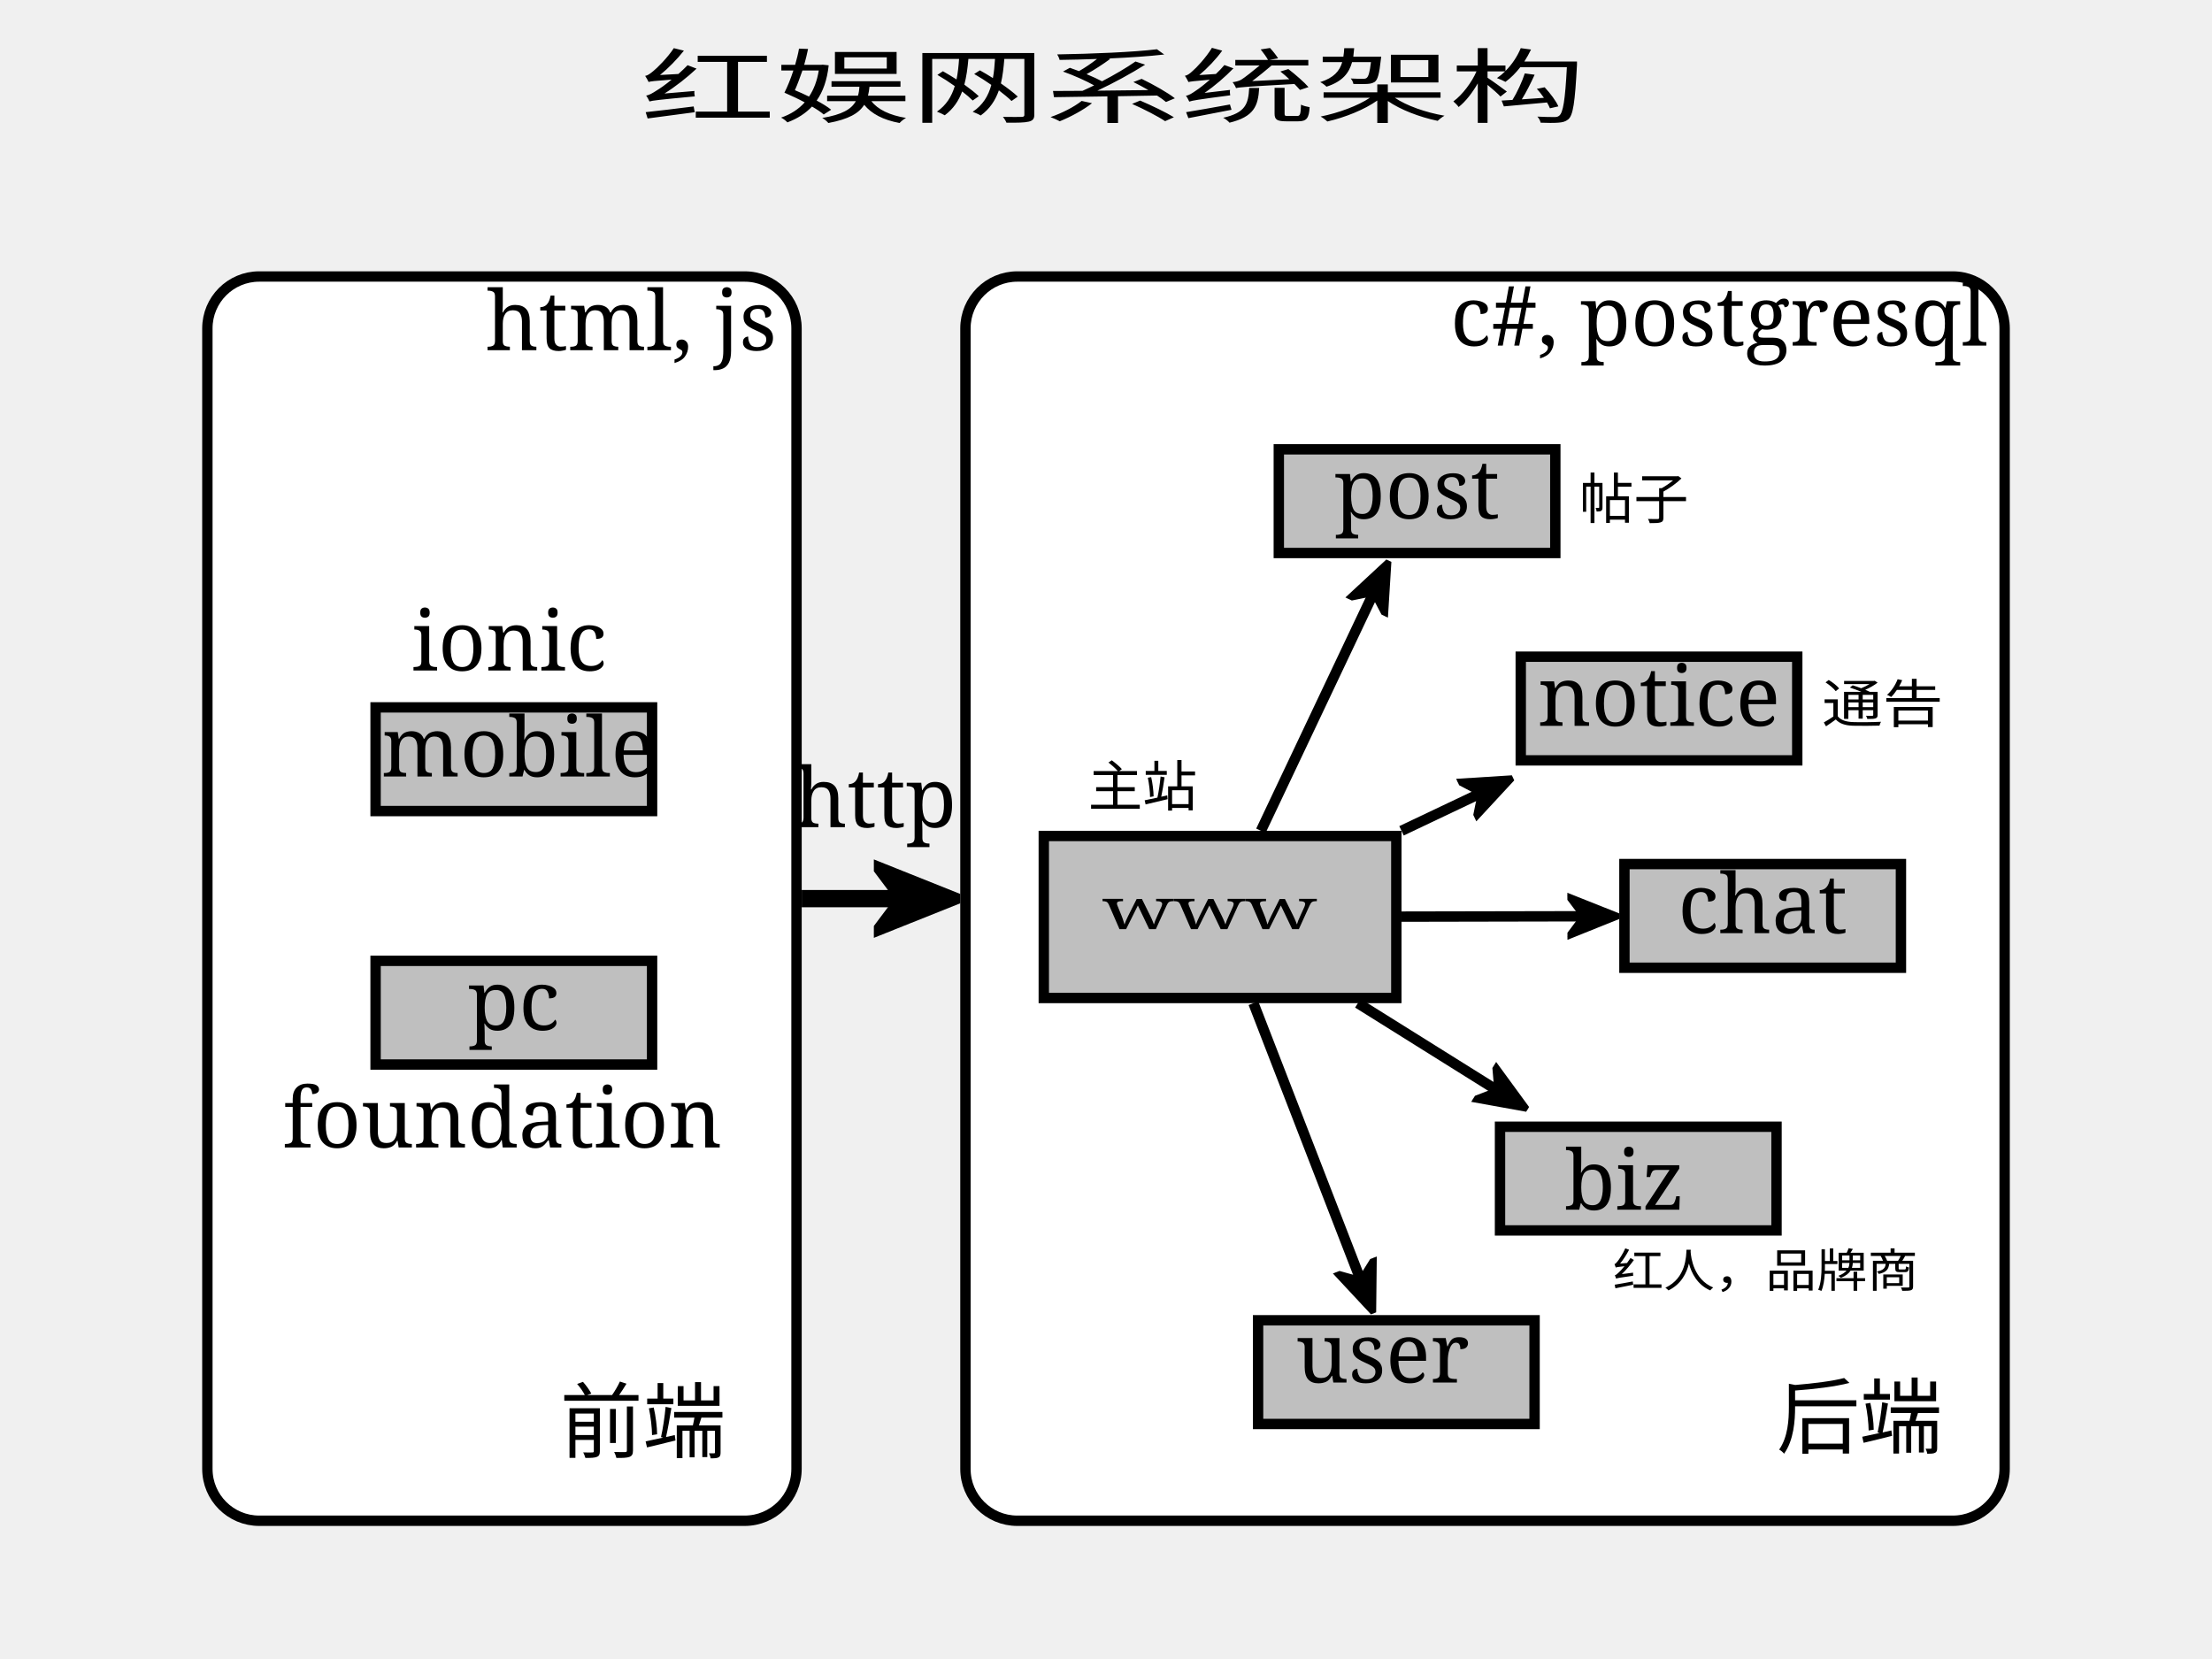
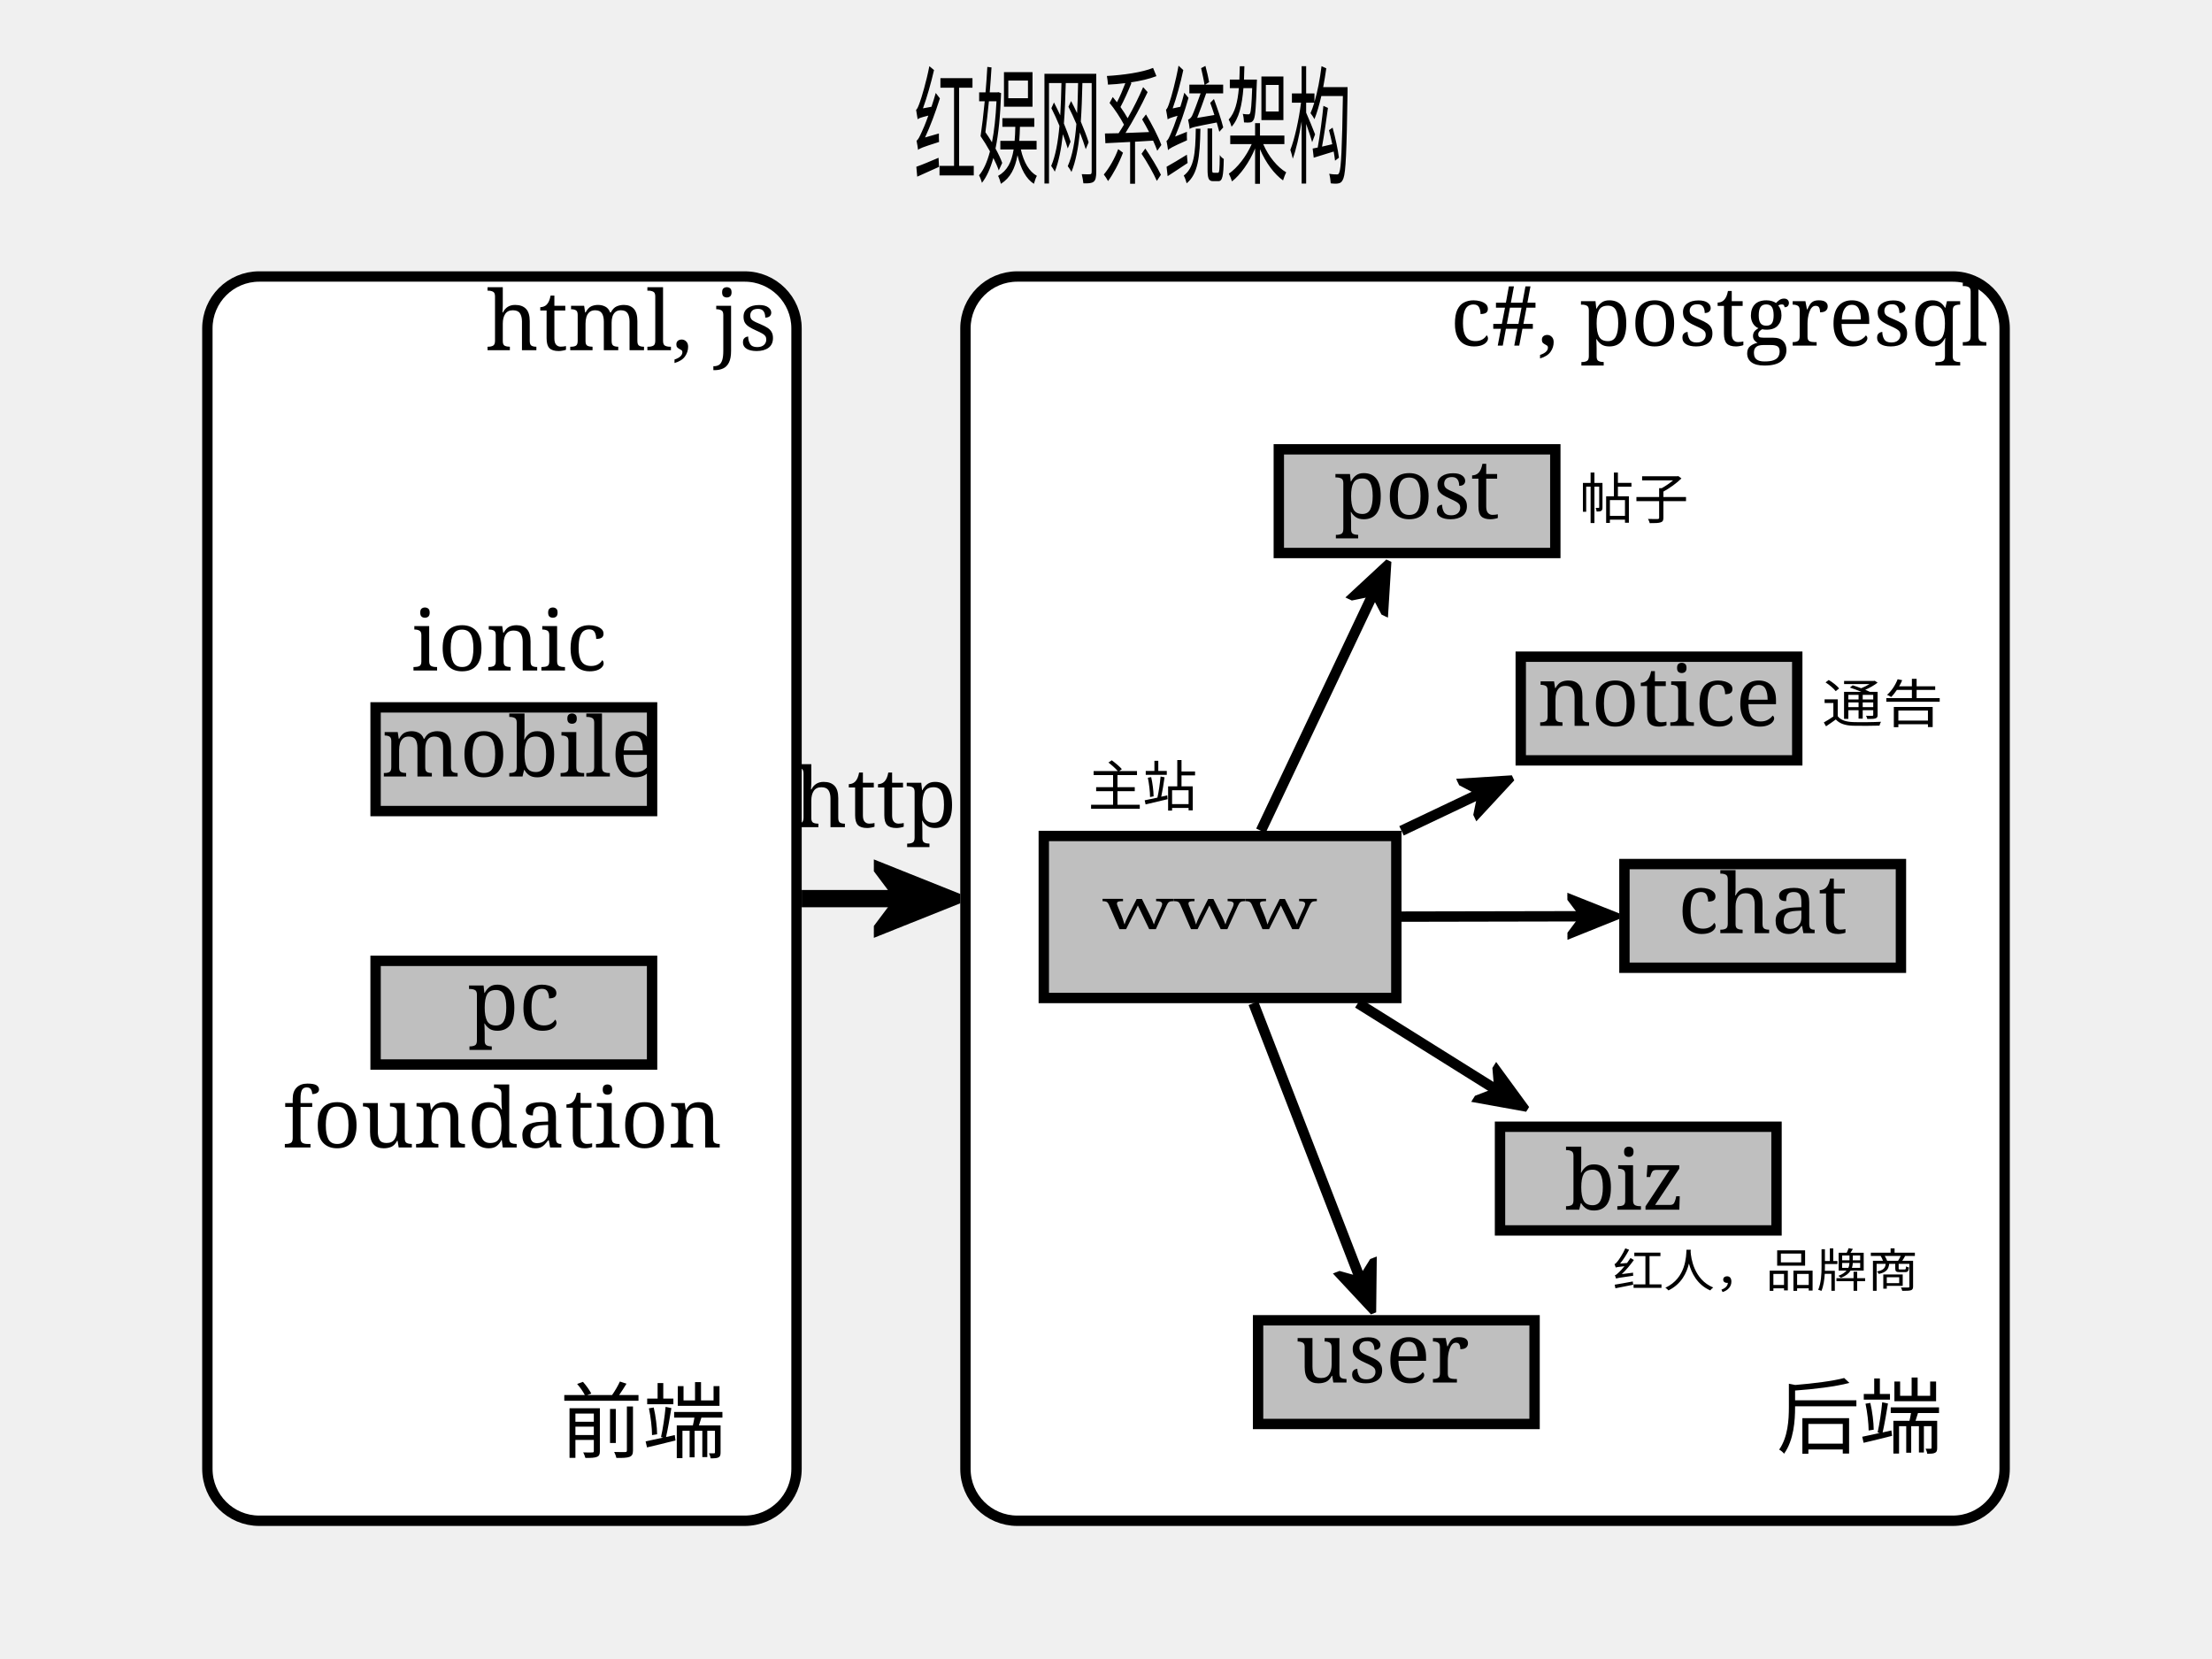
<svg xmlns="http://www.w3.org/2000/svg" xmlns:ns1="http://svg-edit.googlecode.com" width="640" height="480">
  <defs>
    <marker refY="50" refX="50" markerHeight="5" markerWidth="5" viewBox="0 0 100 100" orient="auto" markerUnits="strokeWidth" id="se_marker_end_svg_22">
      <path stroke-width="10" stroke="#000000" fill="#000000" d="m100,50l-100,40l30,-40l-30,-40l100,40z" id="svg_17" />
    </marker>
    <marker refY="50" refX="50" markerHeight="5" markerWidth="5" viewBox="0 0 100 100" orient="auto" markerUnits="strokeWidth" id="se_marker_end_svg_23">
      <path stroke-width="10" stroke="#000000" fill="#000000" d="m100,50l-100,40l30,-40l-30,-40l100,40z" id="svg_20" />
    </marker>
    <marker refY="50" refX="50" markerHeight="5" markerWidth="5" viewBox="0 0 100 100" orient="auto" markerUnits="strokeWidth" id="se_marker_end_svg_24">
      <path stroke-width="10" stroke="#000000" fill="#000000" d="m100,50l-100,40l30,-40l-30,-40l100,40z" id="svg_27" />
    </marker>
    <marker refY="50" refX="50" markerHeight="5" markerWidth="5" viewBox="0 0 100 100" orient="auto" markerUnits="strokeWidth" id="se_marker_end_svg_25">
      <path stroke-width="10" stroke="#000000" fill="#000000" d="m100,50l-100,40l30,-40l-30,-40l100,40z" id="svg_28" />
    </marker>
    <marker id="se_marker_end_svg_38" markerUnits="strokeWidth" orient="auto" viewBox="0 0 100 100" markerWidth="5" markerHeight="5" refX="50" refY="50">
      <path id="svg_2" d="m100,50l-100,40l30,-40l-30,-40l100,40z" fill="#000000" stroke="#000000" stroke-width="10" />
    </marker>
    <marker refY="50" refX="50" markerHeight="5" markerWidth="5" viewBox="0 0 100 100" se_type="rightarrow" orient="auto" markerUnits="strokeWidth" id="se_marker_end_svg_15">
      <path stroke-width="10" stroke="#000000" fill="#000000" d="m100,50l-100,40l30,-40l-30,-40z" />
    </marker>
  </defs>
  <g>
    <polyline marker-end="url(#se_marker_end_svg_15)" ns1:connector="svg_61 svg_58" fill="none" stroke-width="5" stroke="#000000" points="231.958,260 248.646,260 265.333,260" id="svg_15" />
    <rect fill="#ffffff" stroke="#000000" stroke-width="3" stroke-dasharray="null" stroke-linejoin="null" stroke-linecap="null" x="60" y="80" width="170.458" height="360" id="svg_61" rx="15" ry="15" />
    <rect fill="#ffffff" stroke="#000000" stroke-width="3" stroke-dasharray="null" stroke-linejoin="null" stroke-linecap="null" x="279.333" y="80" width="300.667" height="360" id="svg_58" rx="15" ry="15" />
    <polyline ns1:connector="svg_1 svg_35" id="svg_38" points="405.5,265.208 433.25,265.153 461,265.098" stroke="#000000" stroke-width="3" fill="none" marker-end="url(#se_marker_end_svg_38)" />
    <polyline ns1:connector="svg_1 svg_10" marker-end="url(#se_marker_end_svg_25)" fill="none" stroke-width="3" stroke="#000000" points="392.867,290.25 414.249,303.625 435.632,317" id="svg_25" />
    <polyline ns1:connector="svg_1 svg_8" marker-end="url(#se_marker_end_svg_24)" fill="none" stroke-width="3" stroke="#000000" points="405.5,240.38 418.25,234.325 431,228.27" id="svg_24" />
    <polyline ns1:connector="svg_1 svg_18" marker-end="url(#se_marker_end_svg_23)" fill="none" stroke-width="3" stroke="#000000" points="362.658,290.25 378.682,331.625 394.705,373" id="svg_23" />
    <polyline ns1:connector="svg_1 svg_4" marker-end="url(#se_marker_end_svg_22)" fill="none" stroke-width="3" stroke="#000000" points="364.815,240.375 381.722,204.688 398.63,169" id="svg_22" />
    <g id="svg_39">
      <text fill="#000000" stroke="#000000" stroke-width="0" x="513.5" y="323.5" id="svg_31" font-size="24" font-family="serif" text-anchor="middle" xml:space="preserve" />
      <rect height="30" width="80" y="250" x="470" stroke-width="3" stroke="#000000" fill="#bfbfbf" id="svg_35" />
      <text xml:space="preserve" text-anchor="middle" font-family="serif" font-size="24" y="270" x="510" stroke-linecap="null" stroke-linejoin="null" stroke-dasharray="null" stroke-width="0" stroke="#000000" fill="#000000" id="svg_36">chat</text>
    </g>
    <g id="svg_40">
      <rect id="svg_10" height="30" width="80" y="326" x="434" stroke-width="3" stroke="#000000" fill="#bfbfbf" />
      <text id="svg_11" xml:space="preserve" text-anchor="middle" font-family="serif" font-size="24" y="350" x="470" stroke-linecap="null" stroke-linejoin="null" stroke-dasharray="null" stroke-width="0" stroke="#000000" fill="#000000">biz</text>
    </g>
    <g id="svg_41">
      <rect id="svg_18" height="30" width="80" y="382" x="364" stroke-width="3" stroke="#000000" fill="#bfbfbf" />
      <text id="svg_19" xml:space="preserve" text-anchor="middle" font-family="serif" font-size="24" y="400" x="400" stroke-linecap="null" stroke-linejoin="null" stroke-dasharray="null" stroke-width="0" stroke="#000000" fill="#000000">user</text>
    </g>
    <g id="svg_42">
      <rect id="svg_8" height="30" width="80" y="190" x="440" stroke-width="3" stroke="#000000" fill="#bfbfbf" />
      <text id="svg_9" xml:space="preserve" text-anchor="middle" font-family="serif" font-size="24" y="210" x="480" stroke-linecap="null" stroke-linejoin="null" stroke-dasharray="null" stroke-width="0" stroke="#000000" fill="#000000">notice</text>
    </g>
    <g id="svg_43">
      <rect id="svg_4" height="30" width="80" y="130" x="370" stroke-width="3" stroke="#000000" fill="#bfbfbf" />
      <text id="svg_5" xml:space="preserve" text-anchor="middle" font-family="serif" font-size="24" y="150" x="410" stroke-linecap="null" stroke-linejoin="null" stroke-dasharray="null" stroke-width="0" stroke="#000000" fill="#000000">post</text>
    </g>
    <g id="svg_45">
      <rect id="svg_1" height="46.875" width="102" y="241.875" x="302" stroke-width="3" stroke="#000000" fill="#bfbfbf" />
      <text xml:space="preserve" text-anchor="middle" font-family="serif" font-size="24" id="svg_3" y="279.28" x="350" stroke-linecap="null" stroke-linejoin="null" stroke-dasharray="null" stroke-width="0" stroke="#000000" fill="#000000" transform="matrix(1, 0, 0, 0.68306, 0, 78.0753)">www</text>
    </g>
    <text fill="#000000" stroke="#000000" stroke-width="0" stroke-dasharray="null" stroke-linejoin="null" stroke-linecap="null" x="147.333" y="194" id="svg_53" font-size="24" font-family="serif" text-anchor="middle" xml:space="preserve">ionic</text>
    <text fill="#000000" stroke="#000000" stroke-width="0" stroke-dasharray="null" stroke-linejoin="null" stroke-linecap="null" x="497.333" y="100" id="svg_54" font-size="24" font-family="serif" text-anchor="middle" xml:space="preserve">c#, postgresql</text>
    <text fill="#000000" stroke="#000000" stroke-width="0" stroke-dasharray="null" stroke-linejoin="null" stroke-linecap="null" x="145.333" y="332" font-size="24" font-family="serif" text-anchor="middle" xml:space="preserve" id="svg_55">foundation</text>
    <text fill="#000000" stroke="#000000" stroke-width="0" stroke-dasharray="null" stroke-linejoin="null" stroke-linecap="null" x="182.667" y="101.333" font-size="24" font-family="serif" text-anchor="middle" xml:space="preserve" id="svg_56">html, js</text>
    <rect height="30" width="80" y="204.667" x="108.667" stroke-width="3" stroke="#000000" fill="#bfbfbf" id="svg_48" />
    <text xml:space="preserve" text-anchor="middle" font-family="serif" font-size="24" y="224.667" x="150" stroke-linecap="null" stroke-linejoin="null" stroke-dasharray="null" stroke-width="0" stroke="#000000" fill="#000000" id="svg_49">mobile</text>
    <text transform="matrix(0.613723, 0, 0, 0.557014, 211.503, 167.602)" xml:space="preserve" text-anchor="middle" font-family="serif" font-size="24" id="svg_6" y="367.688" x="487.695" stroke-width="0" stroke="#00ff00" fill="#000000">红人，品牌商</text>
    <text transform="matrix(0.730337, 0, 0, 0.627907, 154.904, 79.9884)" id="svg_12" fill="#000000" stroke="#000000" stroke-width="0" stroke-dasharray="null" stroke-linejoin="null" stroke-linecap="null" x="533.721" y="205.552" font-size="24" font-family="serif" text-anchor="middle" xml:space="preserve">通告</text>
    <text transform="matrix(0.658262, 0, 0, 0.662538, 156.07, 44.1272)" id="svg_13" fill="#000000" stroke="#000000" stroke-width="0" stroke-dasharray="null" stroke-linejoin="null" stroke-linecap="null" x="481.052" y="159.886" font-size="24" font-family="serif" text-anchor="middle" xml:space="preserve">帖子</text>
    <text style="cursor: move;" id="svg_14" transform="matrix(0.658262, 0, 0, 0.662538, 156.07, 44.1272)" fill="#000000" stroke="#000000" stroke-width="0" stroke-dasharray="null" stroke-linejoin="null" stroke-linecap="null" x="265.129" y="285.485" font-size="24" font-family="serif" text-anchor="middle" xml:space="preserve">主站</text>
    <text id="svg_16" fill="#000000" stroke="#000000" stroke-width="0" stroke-dasharray="null" stroke-linejoin="null" stroke-linecap="null" x="186" y="420" font-size="24" font-family="serif" text-anchor="middle" xml:space="preserve">前端</text>
    <text style="cursor: move;" id="svg_21" fill="#000000" stroke="#000000" stroke-width="0" stroke-dasharray="null" stroke-linejoin="null" stroke-linecap="null" x="538" y="418.667" font-size="24" font-family="serif" text-anchor="middle" xml:space="preserve">后端</text>
    <text xml:space="preserve" text-anchor="middle" font-family="serif" font-size="24" id="svg_26" y="239.333" x="253.333" stroke-linecap="null" stroke-linejoin="null" stroke-dasharray="null" stroke-width="0" stroke="#000000" fill="#000000">http</text>
    <g id="svg_29">
      <rect height="30" width="80" y="278" x="108.667" stroke-width="3" stroke="#000000" fill="#bfbfbf" id="svg_50" />
      <text xml:space="preserve" text-anchor="middle" font-family="serif" font-size="24" y="298" x="148.667" stroke-linecap="null" stroke-linejoin="null" stroke-dasharray="null" stroke-width="0" stroke="#000000" fill="#000000" id="svg_51">pc</text>
    </g>
-     <text transform="matrix(1.62687, 0, 0, 0.980286, -110.746, -0.292882)" font-weight="normal" id="svg_30" fill="#000000" stroke="#000000" stroke-width="0" stroke-dasharray="null" stroke-linejoin="null" stroke-linecap="null" x="266" y="34.667" font-size="24" font-family="serif" text-anchor="middle" xml:space="preserve">红娱网系统架构</text>
+     <text transform="matrix(0.753325, 0, 0, 1.54085, 229.735, -3.21828)" font-weight="normal" id="svg_30" fill="#000000" stroke="#000000" stroke-width="0" stroke-dasharray="null" stroke-linejoin="null" stroke-linecap="null" x="130.072" y="34.667" font-size="24" font-family="serif" text-anchor="middle" xml:space="preserve">红娱网系统架构</text>
  </g>
</svg>
